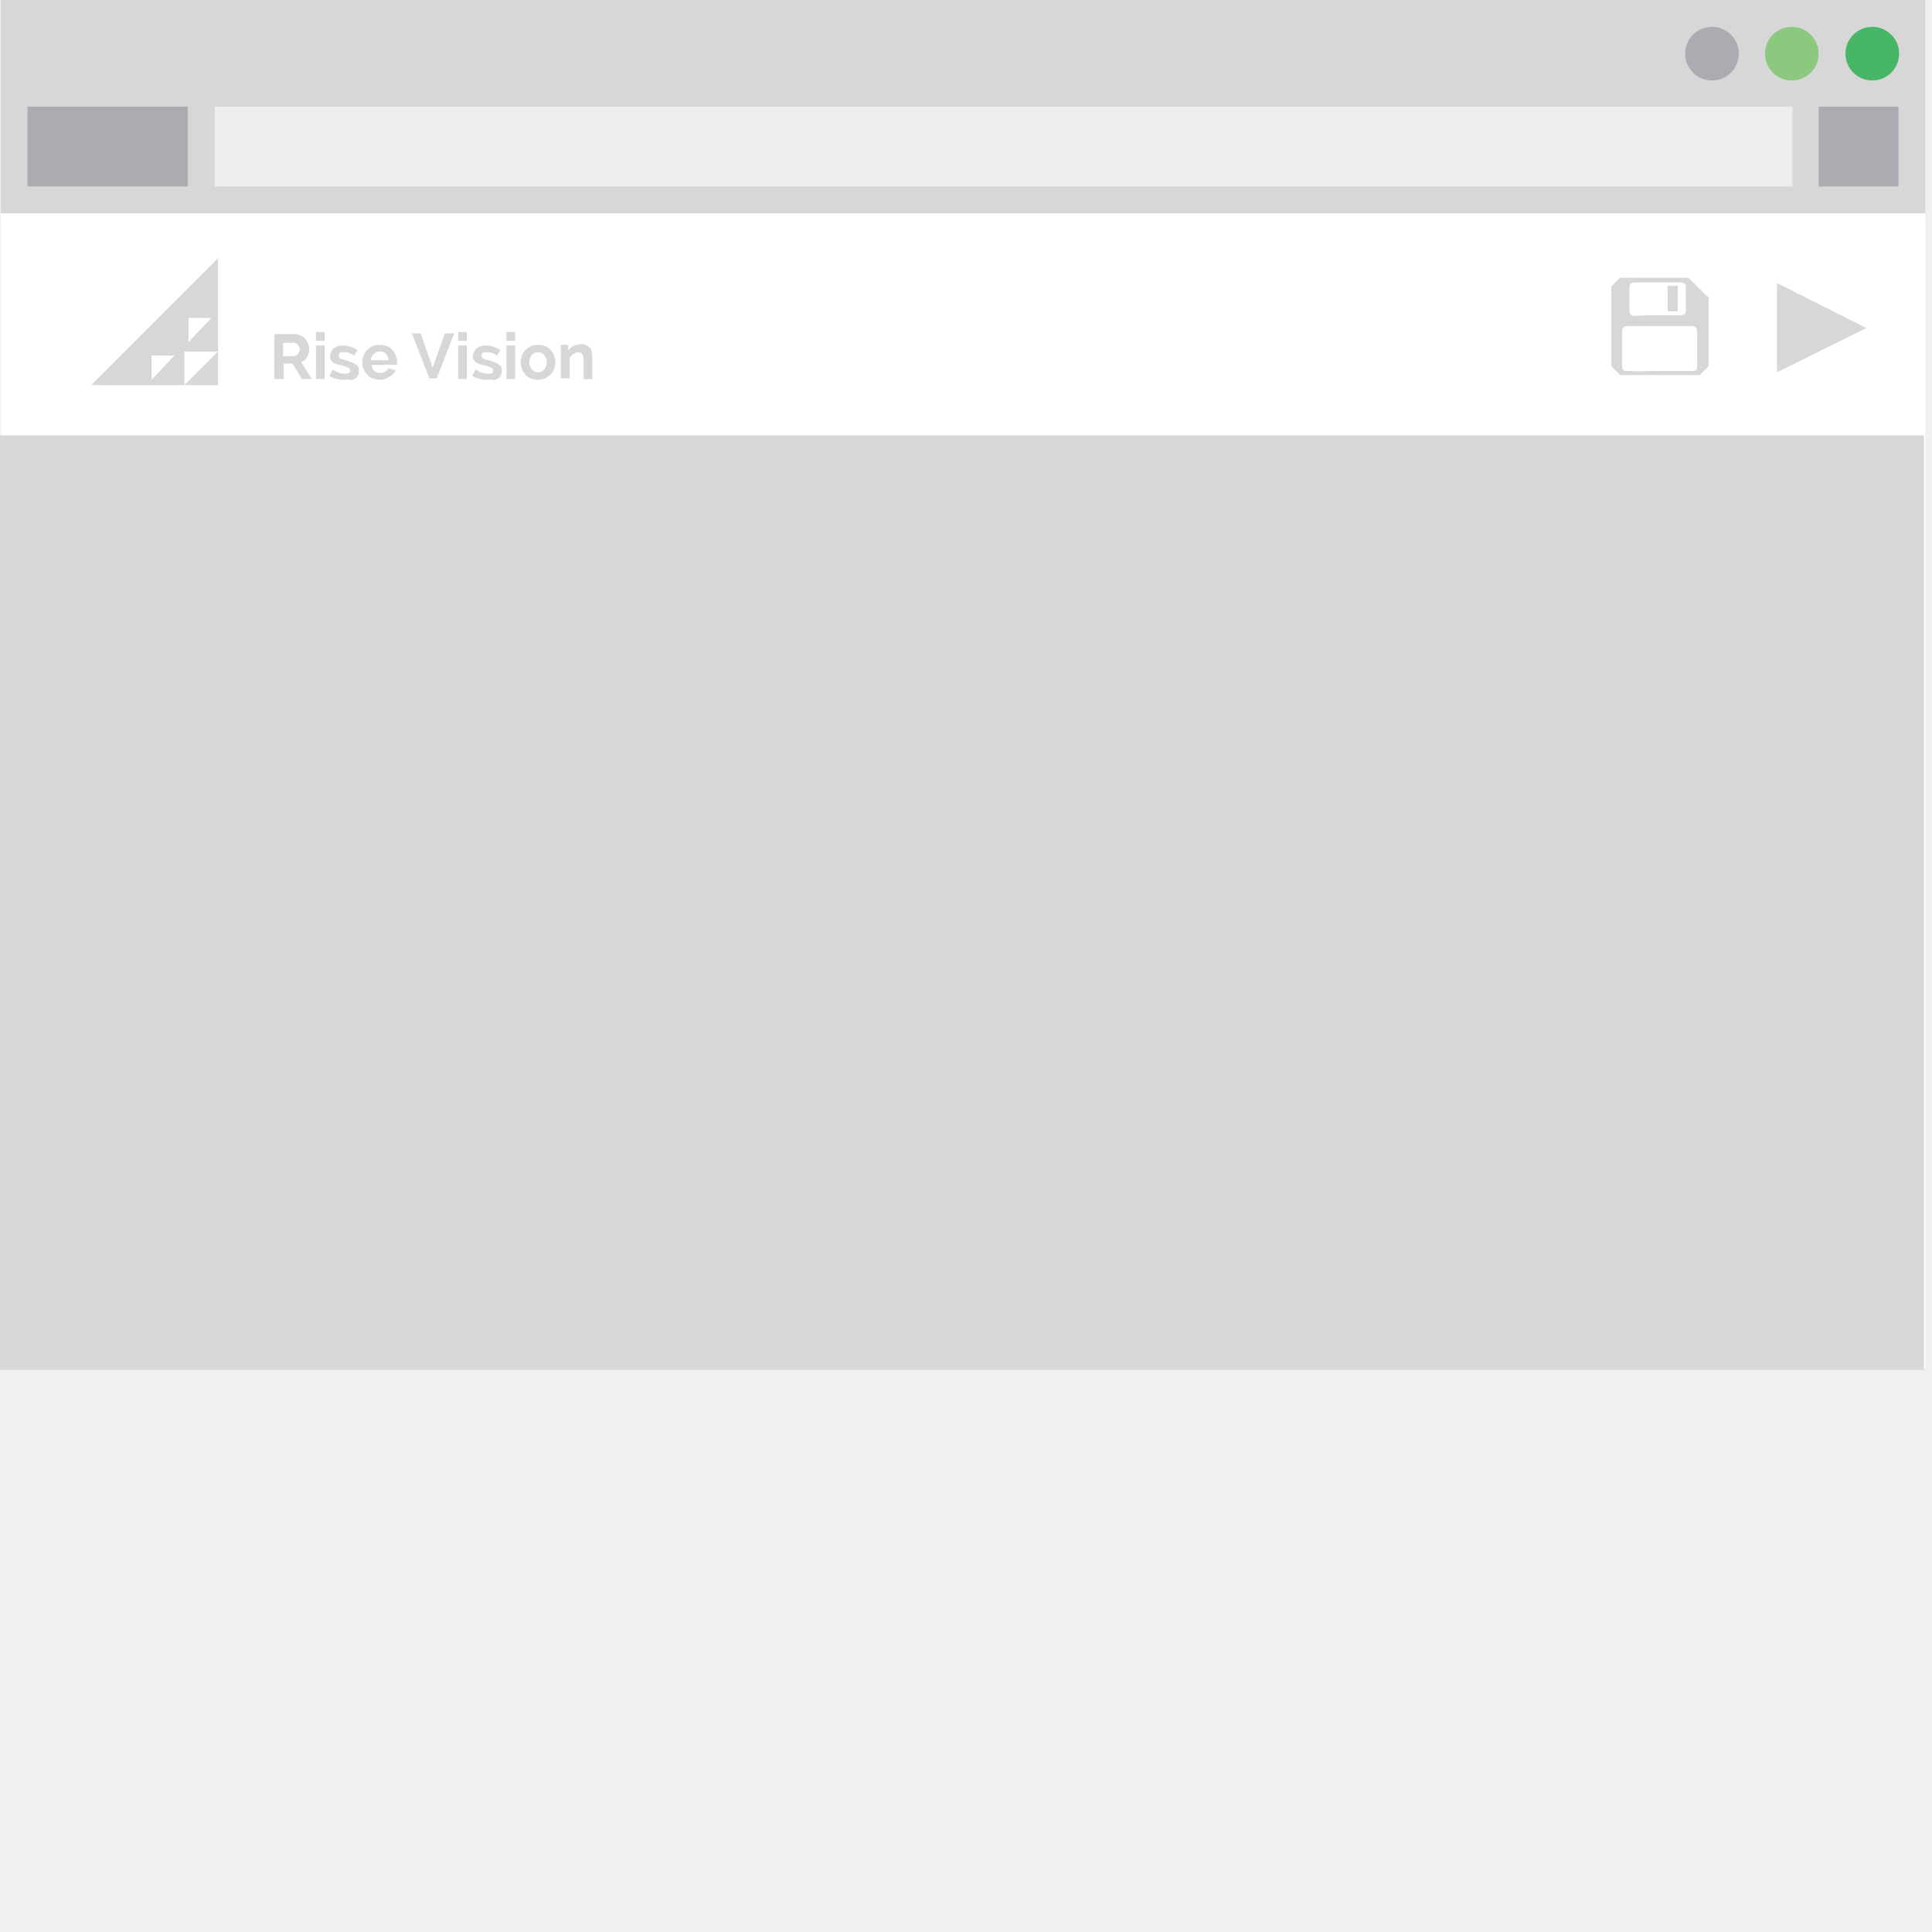
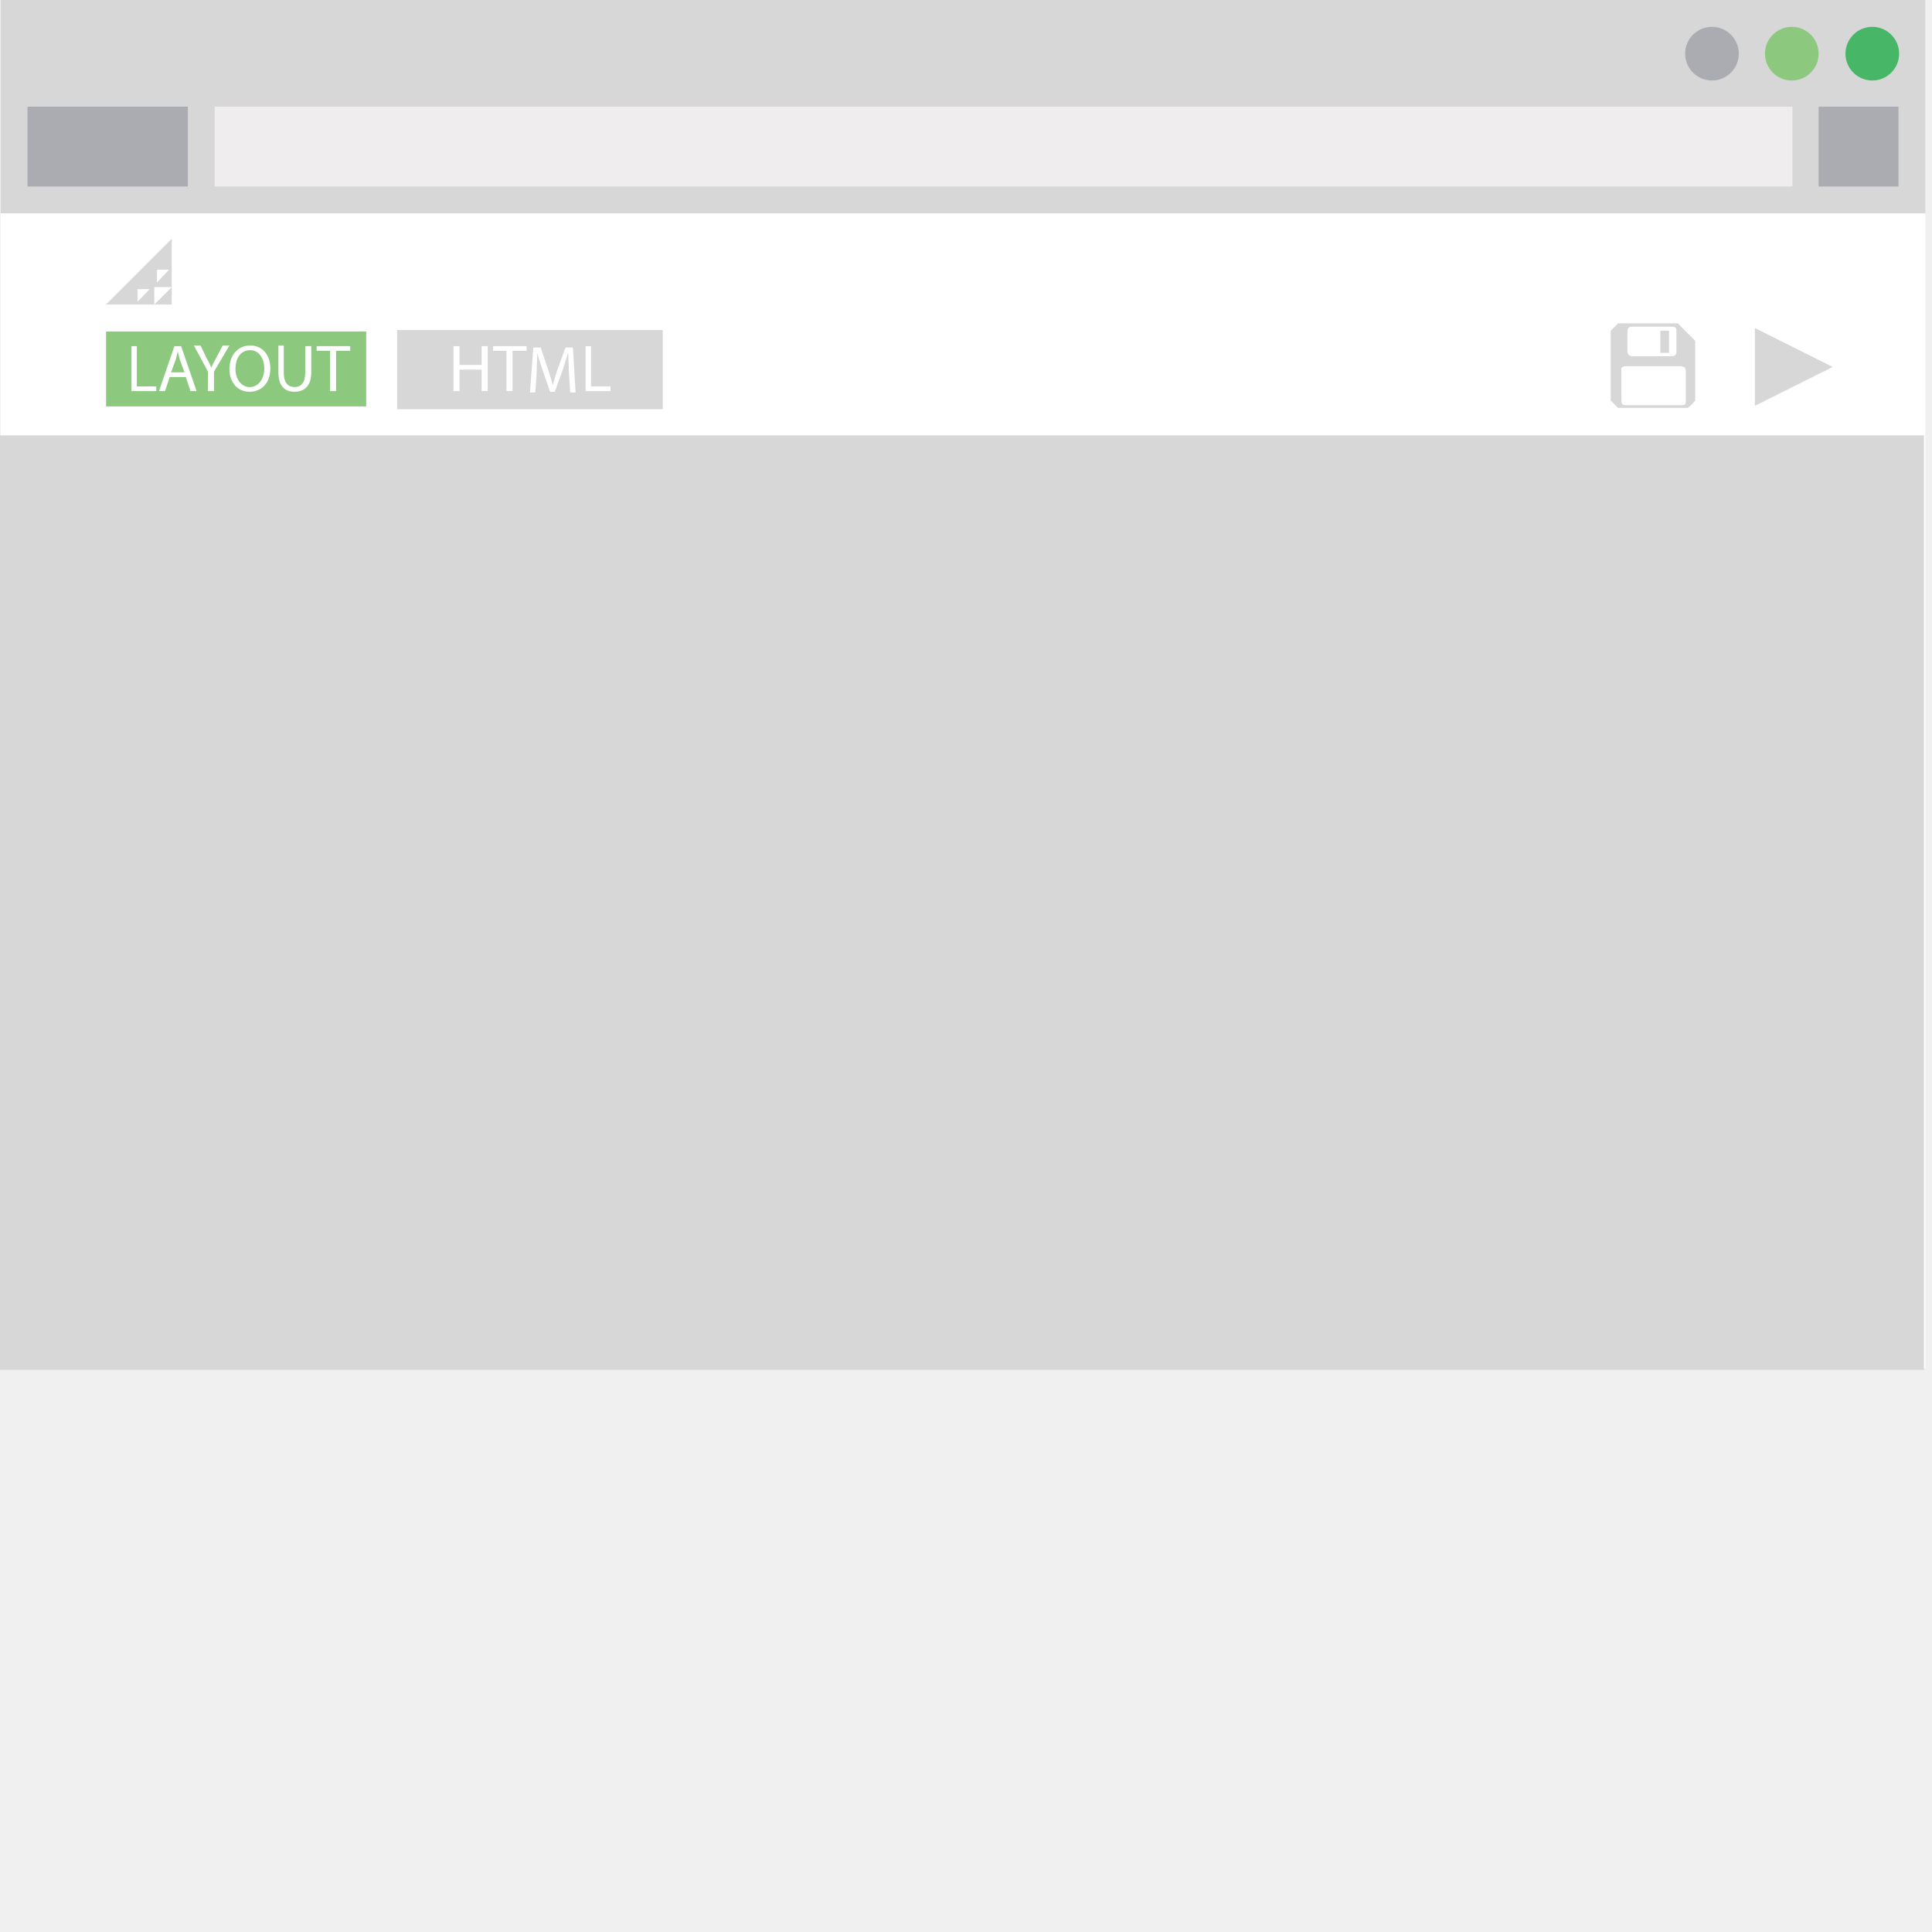
<svg xmlns="http://www.w3.org/2000/svg" version="1.1" id="Layer_1" x="0px" y="0px" viewBox="0 0 288 288" enable-background="new 0 0 288 288" xml:space="preserve">
  <rect x="0.1" y="31.8" fill="#FFFFFF" width="286.9" height="172.2" />
  <rect x="0" y="64.9" fill="#D7D7D8" width="286.8" height="139.3" />
  <rect x="0.1" y="0" fill="#D7D7D8" width="286.9" height="31.8" />
  <circle fill="#AAACB2" cx="255.2" cy="8" r="4" />
  <circle fill="#8CC97F" cx="267.1" cy="8" r="4" />
  <circle fill="#47B667" cx="279.1" cy="8" r="4" />
  <rect x="4.1" y="15.9" fill="#AAACB2" width="23.9" height="11.9" />
  <rect x="32" y="15.9" fill="#EFEDED" width="235.2" height="11.9" />
  <rect x="271.1" y="15.9" fill="#AAACB2" width="11.9" height="11.9" />
  <g>
-     <path fill="#D7D7D8" d="M13.6,57.4h13.9l0-5h5l-5,5h5V38.5L13.6,57.4z M22.6,56.6V53l3.4,0L22.6,56.6z M28.1,51v-3.6l3.4,0L28.1,51   z" />
+     <path fill="#D7D7D8" d="M15.8,45.4H23l0-2.6h2.6L23,45.4h2.6v-9.8L15.8,45.4z M20.5,45v-1.9l1.8,0L20.5,45z M23.4,42.1v-1.9l1.8,0   L23.4,42.1z" />
  </g>
+   <polygon fill="#D7D7D8" points="261.6,48.9 261.6,60.5 273.2,54.7 " />
  <g>
-     <path fill="#D7D7D8" d="M40.9,56.5v-6.7h3c0.3,0,0.6,0.1,0.9,0.2c0.3,0.1,0.5,0.3,0.7,0.5c0.2,0.2,0.3,0.5,0.4,0.7   c0.1,0.3,0.2,0.5,0.2,0.8c0,0.4-0.1,0.8-0.3,1.2s-0.5,0.6-0.9,0.8l1.6,2.5h-1.5l-1.4-2.3h-1.3v2.3H40.9z M42.2,53.1h1.6   c0.1,0,0.2,0,0.3-0.1c0.1-0.1,0.2-0.1,0.3-0.2s0.1-0.2,0.2-0.3c0-0.1,0.1-0.3,0.1-0.4c0-0.2,0-0.3-0.1-0.4   c-0.1-0.1-0.1-0.2-0.2-0.3c-0.1-0.1-0.2-0.2-0.3-0.2c-0.1-0.1-0.2-0.1-0.3-0.1h-1.6V53.1z" />
-     <path fill="#D7D7D8" d="M47.1,50.8v-1.3h1.3v1.3H47.1z M47.1,56.5v-5h1.3v5H47.1z" />
-     <path fill="#D7D7D8" d="M51.4,56.6c-0.2,0-0.4,0-0.6,0c-0.2,0-0.4-0.1-0.6-0.1c-0.2-0.1-0.4-0.1-0.6-0.2c-0.2-0.1-0.4-0.2-0.5-0.3   l0.5-0.9c0.6,0.4,1.2,0.6,1.8,0.6c0.3,0,0.5,0,0.6-0.1c0.2-0.1,0.2-0.2,0.2-0.4c0-0.2-0.1-0.3-0.3-0.4c-0.2-0.1-0.5-0.2-0.9-0.3   c-0.3-0.1-0.6-0.2-0.8-0.2c-0.2-0.1-0.4-0.2-0.6-0.3c-0.1-0.1-0.2-0.2-0.3-0.4c-0.1-0.1-0.1-0.3-0.1-0.5c0-0.3,0.1-0.5,0.2-0.7   c0.1-0.2,0.2-0.4,0.4-0.5c0.2-0.1,0.4-0.3,0.6-0.3c0.2-0.1,0.5-0.1,0.8-0.1c0.4,0,0.7,0.1,1.1,0.2c0.4,0.1,0.7,0.3,1,0.5l-0.5,0.8   c-0.3-0.2-0.5-0.3-0.8-0.4c-0.2-0.1-0.5-0.1-0.7-0.1c-0.2,0-0.4,0-0.6,0.1c-0.2,0.1-0.2,0.2-0.2,0.4c0,0.2,0.1,0.3,0.2,0.4   c0.1,0.1,0.4,0.2,0.8,0.3c0.4,0.1,0.7,0.2,0.9,0.3c0.2,0.1,0.5,0.2,0.6,0.3c0.2,0.1,0.3,0.2,0.4,0.4c0.1,0.1,0.1,0.3,0.1,0.5   c0,0.2,0,0.5-0.1,0.7c-0.1,0.2-0.2,0.4-0.4,0.5c-0.2,0.1-0.4,0.2-0.6,0.3C52,56.5,51.7,56.6,51.4,56.6z" />
-     <path fill="#D7D7D8" d="M56.6,56.6c-0.4,0-0.8-0.1-1.1-0.2c-0.3-0.1-0.6-0.3-0.8-0.6c-0.2-0.2-0.4-0.5-0.5-0.8   C54,54.7,54,54.4,54,54c0-0.4,0.1-0.7,0.2-1c0.1-0.3,0.3-0.6,0.5-0.8c0.2-0.2,0.5-0.4,0.8-0.6c0.3-0.1,0.7-0.2,1.1-0.2   c0.4,0,0.8,0.1,1.1,0.2c0.3,0.1,0.6,0.3,0.8,0.6c0.2,0.2,0.4,0.5,0.5,0.8c0.1,0.3,0.2,0.6,0.2,1c0,0.1,0,0.2,0,0.2   c0,0.1,0,0.1,0,0.2h-3.8c0,0.2,0.1,0.4,0.1,0.5c0.1,0.2,0.2,0.3,0.3,0.4c0.1,0.1,0.3,0.2,0.4,0.2c0.2,0.1,0.3,0.1,0.5,0.1   c0.3,0,0.5-0.1,0.7-0.2c0.2-0.1,0.4-0.3,0.5-0.5l1.1,0.3c-0.2,0.4-0.5,0.7-0.9,0.9C57.6,56.5,57.2,56.6,56.6,56.6z M57.9,53.6   c0-0.4-0.2-0.7-0.4-0.9c-0.2-0.2-0.5-0.3-0.9-0.3c-0.2,0-0.3,0-0.5,0.1c-0.1,0.1-0.3,0.1-0.4,0.3c-0.1,0.1-0.2,0.2-0.3,0.4   c-0.1,0.2-0.1,0.3-0.1,0.5H57.9z" />
-     <path fill="#D7D7D8" d="M62.7,49.7l1.8,5.1l1.8-5.1h1.4l-2.6,6.7H64l-2.6-6.7H62.7z" />
-     <path fill="#D7D7D8" d="M68.3,50.8v-1.3h1.3v1.3H68.3z M68.3,56.5v-5h1.3v5H68.3z" />
-     <path fill="#D7D7D8" d="M72.7,56.6c-0.2,0-0.4,0-0.6,0c-0.2,0-0.4-0.1-0.6-0.1c-0.2-0.1-0.4-0.1-0.6-0.2c-0.2-0.1-0.4-0.2-0.5-0.3   l0.5-0.9c0.6,0.4,1.2,0.6,1.8,0.6c0.3,0,0.5,0,0.6-0.1c0.2-0.1,0.2-0.2,0.2-0.4c0-0.2-0.1-0.3-0.3-0.4c-0.2-0.1-0.5-0.2-0.9-0.3   c-0.3-0.1-0.6-0.2-0.8-0.2c-0.2-0.1-0.4-0.2-0.6-0.3c-0.1-0.1-0.2-0.2-0.3-0.4c-0.1-0.1-0.1-0.3-0.1-0.5c0-0.3,0.1-0.5,0.2-0.7   c0.1-0.2,0.2-0.4,0.4-0.5c0.2-0.1,0.4-0.3,0.6-0.3c0.2-0.1,0.5-0.1,0.8-0.1c0.4,0,0.7,0.1,1.1,0.2c0.4,0.1,0.7,0.3,1,0.5l-0.5,0.8   c-0.3-0.2-0.5-0.3-0.8-0.4c-0.2-0.1-0.5-0.1-0.7-0.1c-0.2,0-0.4,0-0.6,0.1c-0.2,0.1-0.2,0.2-0.2,0.4c0,0.2,0.1,0.3,0.2,0.4   c0.1,0.1,0.4,0.2,0.8,0.3c0.4,0.1,0.7,0.2,0.9,0.3c0.2,0.1,0.5,0.2,0.6,0.3c0.2,0.1,0.3,0.2,0.4,0.4c0.1,0.1,0.1,0.3,0.1,0.5   c0,0.2,0,0.5-0.1,0.7c-0.1,0.2-0.2,0.4-0.4,0.5c-0.2,0.1-0.4,0.2-0.7,0.3C73.3,56.5,73,56.6,72.7,56.6z" />
-     <path fill="#D7D7D8" d="M75.5,50.8v-1.3h1.3v1.3H75.5z M75.5,56.5v-5h1.3v5H75.5z" />
-     <path fill="#D7D7D8" d="M80.2,56.6c-0.4,0-0.8-0.1-1.1-0.2c-0.3-0.1-0.6-0.3-0.8-0.6c-0.2-0.2-0.4-0.5-0.5-0.8   c-0.1-0.3-0.2-0.6-0.2-1c0-0.3,0.1-0.7,0.2-1c0.1-0.3,0.3-0.6,0.5-0.8c0.2-0.2,0.5-0.4,0.8-0.6c0.3-0.1,0.7-0.2,1.1-0.2   s0.8,0.1,1.1,0.2c0.3,0.1,0.6,0.3,0.8,0.6c0.2,0.2,0.4,0.5,0.5,0.8c0.1,0.3,0.2,0.6,0.2,1c0,0.3-0.1,0.7-0.2,1   c-0.1,0.3-0.3,0.6-0.5,0.8c-0.2,0.2-0.5,0.4-0.8,0.6C81,56.5,80.6,56.6,80.2,56.6z M78.9,54c0,0.2,0,0.4,0.1,0.6   c0.1,0.2,0.2,0.3,0.3,0.5c0.1,0.1,0.3,0.2,0.4,0.3c0.2,0.1,0.3,0.1,0.5,0.1s0.4,0,0.5-0.1c0.2-0.1,0.3-0.2,0.4-0.3   c0.1-0.1,0.2-0.3,0.3-0.5c0.1-0.2,0.1-0.4,0.1-0.6c0-0.2,0-0.4-0.1-0.6c-0.1-0.2-0.2-0.3-0.3-0.5c-0.1-0.1-0.3-0.2-0.4-0.3   c-0.2-0.1-0.3-0.1-0.5-0.1s-0.4,0-0.5,0.1c-0.2,0.1-0.3,0.2-0.4,0.3c-0.1,0.1-0.2,0.3-0.3,0.5C79,53.6,78.9,53.8,78.9,54z" />
-     <path fill="#D7D7D8" d="M88.3,56.5H87v-2.8c0-0.4-0.1-0.7-0.2-0.9c-0.1-0.2-0.3-0.3-0.6-0.3c-0.1,0-0.3,0-0.4,0.1   c-0.1,0.1-0.3,0.1-0.4,0.2c-0.1,0.1-0.2,0.2-0.3,0.3c-0.1,0.1-0.2,0.3-0.2,0.4v2.9h-1.3v-5h1.1v0.9c0.2-0.3,0.4-0.6,0.8-0.7   c0.3-0.2,0.7-0.3,1.2-0.3c0.3,0,0.6,0.1,0.8,0.2s0.3,0.3,0.5,0.4c0.1,0.2,0.2,0.4,0.2,0.6c0,0.2,0.1,0.5,0.1,0.7V56.5z" />
+     <path fill="#D7D7D8" d="M251.6,60.8c-3.5,0-6.9,0-10.4,0c-0.4-0.4-0.7-0.7-1.1-1.1c0-3.5,0-6.9,0-10.4c0.4-0.4,0.7-0.7,1.1-1.1   c3,0,5.9,0,8.9,0c0.9,0.9,1.7,1.7,2.6,2.6c0,3,0,5.9,0,8.9C252.4,60.1,252,60.5,251.6,60.8z M246.4,60.4c1.4,0,2.7,0,4.1,0   c0.8,0,0.8-0.1,0.8-0.8c0-1.4,0-2.8,0-4.2c0-0.5-0.2-0.8-0.7-0.8c-2.7,0-5.5,0-8.2,0c-0.6,0-0.8,0.2-0.7,0.8c0,1.4,0,2.8,0,4.2   c0,0.7,0.1,0.8,0.8,0.8C243.8,60.4,245.1,60.4,246.4,60.4z M246.2,53.1c1,0,2,0,3,0c0.5,0,0.7-0.2,0.7-0.7c0-1,0-2,0-3.1   c0-0.5-0.2-0.6-0.7-0.6c-2,0-3.9,0-5.9,0c-0.5,0-0.7,0.2-0.7,0.7c0,1,0,1.9,0,2.9c0,0.5,0.2,0.8,0.8,0.8   C244.3,53.1,245.3,53.1,246.2,53.1z" />
+     <path fill="#D7D7D8" d="M247.5,49.3c0.5,0,0.9,0,1.3,0c0,1.1,0,2.2,0,3.3c-0.5,0-0.9,0-1.3,0C247.5,51.5,247.5,50.4,247.5,49.3z" />
  </g>
-   <polygon fill="#D7D7D8" points="264.9,42.2 264.9,55.5 278.2,48.9 " />
+   <rect x="15.4" y="49" fill="#8CC97F" stroke="#FFFFFF" stroke-width="0.827" stroke-miterlimit="10" width="39.6" height="12" />
  <g>
-     <path fill="#D7D7D8" d="M253.4,55.9c-4,0-7.9,0-11.9,0c-0.4-0.4-0.9-0.9-1.3-1.3c0-4,0-7.9,0-11.9c0.4-0.4,0.9-0.9,1.3-1.3   c3.4,0,6.8,0,10.2,0c1,1,2,2,3,3c0,3.4,0,6.8,0,10.2C254.2,55.1,253.8,55.5,253.4,55.9z M247.3,55.3c1.6,0,3.1,0,4.7,0   c0.9,0,1-0.1,1-0.9c0-1.6,0-3.3,0-4.9c0-0.6-0.2-0.9-0.9-0.9c-3.1,0-6.3,0-9.4,0c-0.7,0-0.9,0.3-0.9,0.9c0,1.6,0,3.3,0,4.9   c0,0.8,0.1,0.9,1,0.9C244.3,55.4,245.8,55.3,247.3,55.3z M247.1,47c1.1,0,2.3,0,3.4,0c0.5,0,0.8-0.2,0.8-0.7c0-1.2,0-2.4,0-3.5   c0-0.5-0.3-0.7-0.8-0.7c-2.3,0-4.5,0-6.8,0c-0.6,0-0.8,0.3-0.8,0.8c0,1.1,0,2.2,0,3.3c0,0.6,0.2,0.9,0.9,0.9   C244.9,47,246,47,247.1,47z" />
-     <path fill="#D7D7D8" d="M248.6,42.6c0.5,0,1,0,1.5,0c0,1.3,0,2.5,0,3.8c-0.5,0-1,0-1.5,0C248.6,45.1,248.6,43.9,248.6,42.6z" />
+     <path fill="#FFFFFF" d="M19.5,51.6h0.9v6h2.9v0.7h-3.7V51.6z" />
+     <path fill="#FFFFFF" d="M25.3,56.2l-0.7,2.1h-0.9l2.3-6.7h1l2.3,6.7h-0.9l-0.7-2.1H25.3z M27.5,55.5l-0.7-1.9   c-0.1-0.4-0.2-0.8-0.3-1.2h0c-0.1,0.4-0.2,0.8-0.3,1.2l-0.7,1.9H27.5z" />
+     <path fill="#FFFFFF" d="M31,58.3v-2.9l-2.1-3.9h1l0.9,1.9c0.3,0.5,0.5,0.9,0.7,1.4h0c0.2-0.4,0.4-0.9,0.7-1.4l1-1.9h1l-2.3,3.9v2.9   H31z" />
+     <path fill="#FFFFFF" d="M40.3,54.9c0,2.3-1.4,3.5-3.1,3.5c-1.8,0-3-1.4-3-3.4c0-2.1,1.3-3.5,3.1-3.5C39.1,51.5,40.3,52.9,40.3,54.9   z M35.1,55c0,1.4,0.8,2.7,2.1,2.7c1.4,0,2.2-1.3,2.2-2.8c0-1.3-0.7-2.7-2.1-2.7C35.8,52.2,35.1,53.5,35.1,55z" />
+     <path fill="#FFFFFF" d="M42.3,51.6v4c0,1.5,0.7,2.1,1.6,2.1c1,0,1.6-0.7,1.6-2.1v-4h0.9v3.9c0,2.1-1.1,2.9-2.5,2.9   c-1.4,0-2.4-0.8-2.4-2.9v-4H42.3z" />
+     <path fill="#FFFFFF" d="M49.2,52.3h-2v-0.7h5v0.7h-2.1v6h-0.9V52.3z" />
+   </g>
+   <rect x="59.2" y="49.2" fill="#D7D7D8" width="39.6" height="11.8" />
+   <g>
+     <path fill="#FFFFFF" d="M68.5,51.6v2.8h3.3v-2.8h0.9v6.7h-0.9v-3.2h-3.3v3.2h-0.9v-6.7H68.5z" />
+     <path fill="#FFFFFF" d="M75.5,52.3h-2v-0.7h5v0.7h-2.1v6h-0.9V52.3z" />
+     <path fill="#FFFFFF" d="M84.8,55.4c0-0.9-0.1-2.1-0.1-2.9h0c-0.2,0.8-0.5,1.6-0.8,2.6l-1.2,3.3H82l-1.1-3.2   c-0.3-0.9-0.6-1.8-0.8-2.6h0c0,0.8-0.1,2-0.1,3l-0.2,2.9H79l0.5-6.7h1.1l1.1,3.3c0.3,0.8,0.5,1.6,0.7,2.3h0   c0.2-0.7,0.4-1.4,0.7-2.3l1.2-3.3h1.1l0.4,6.7H85L84.8,55.4z" />
+     <path fill="#FFFFFF" d="M87.2,51.6h0.9v6H91v0.7h-3.7V51.6z" />
  </g>
</svg>
